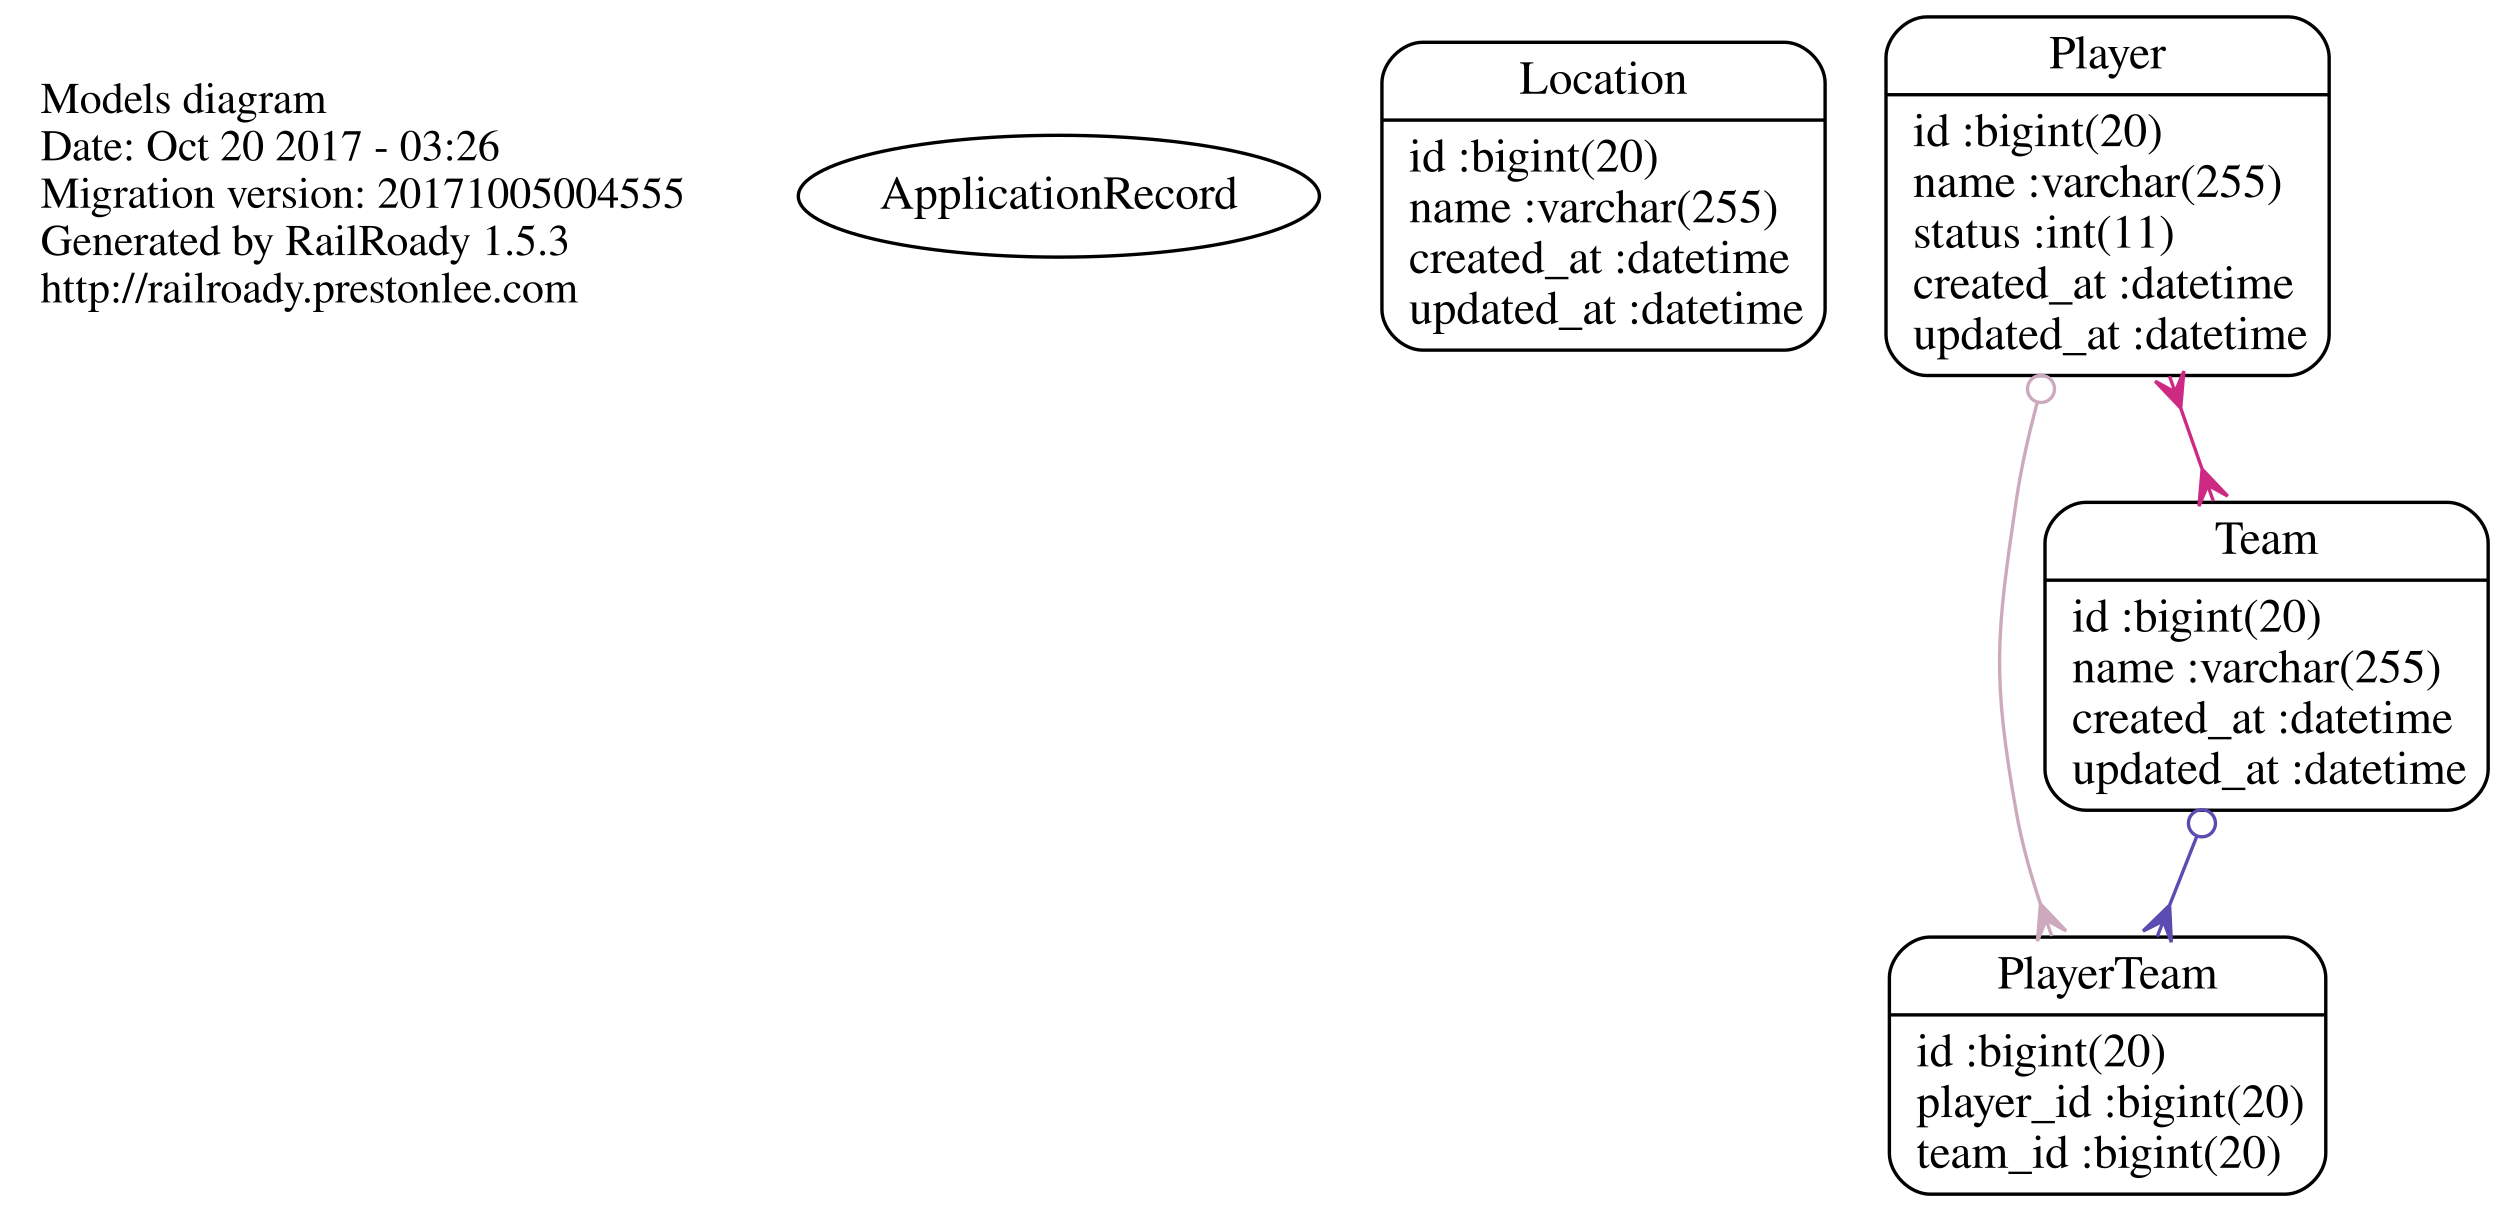
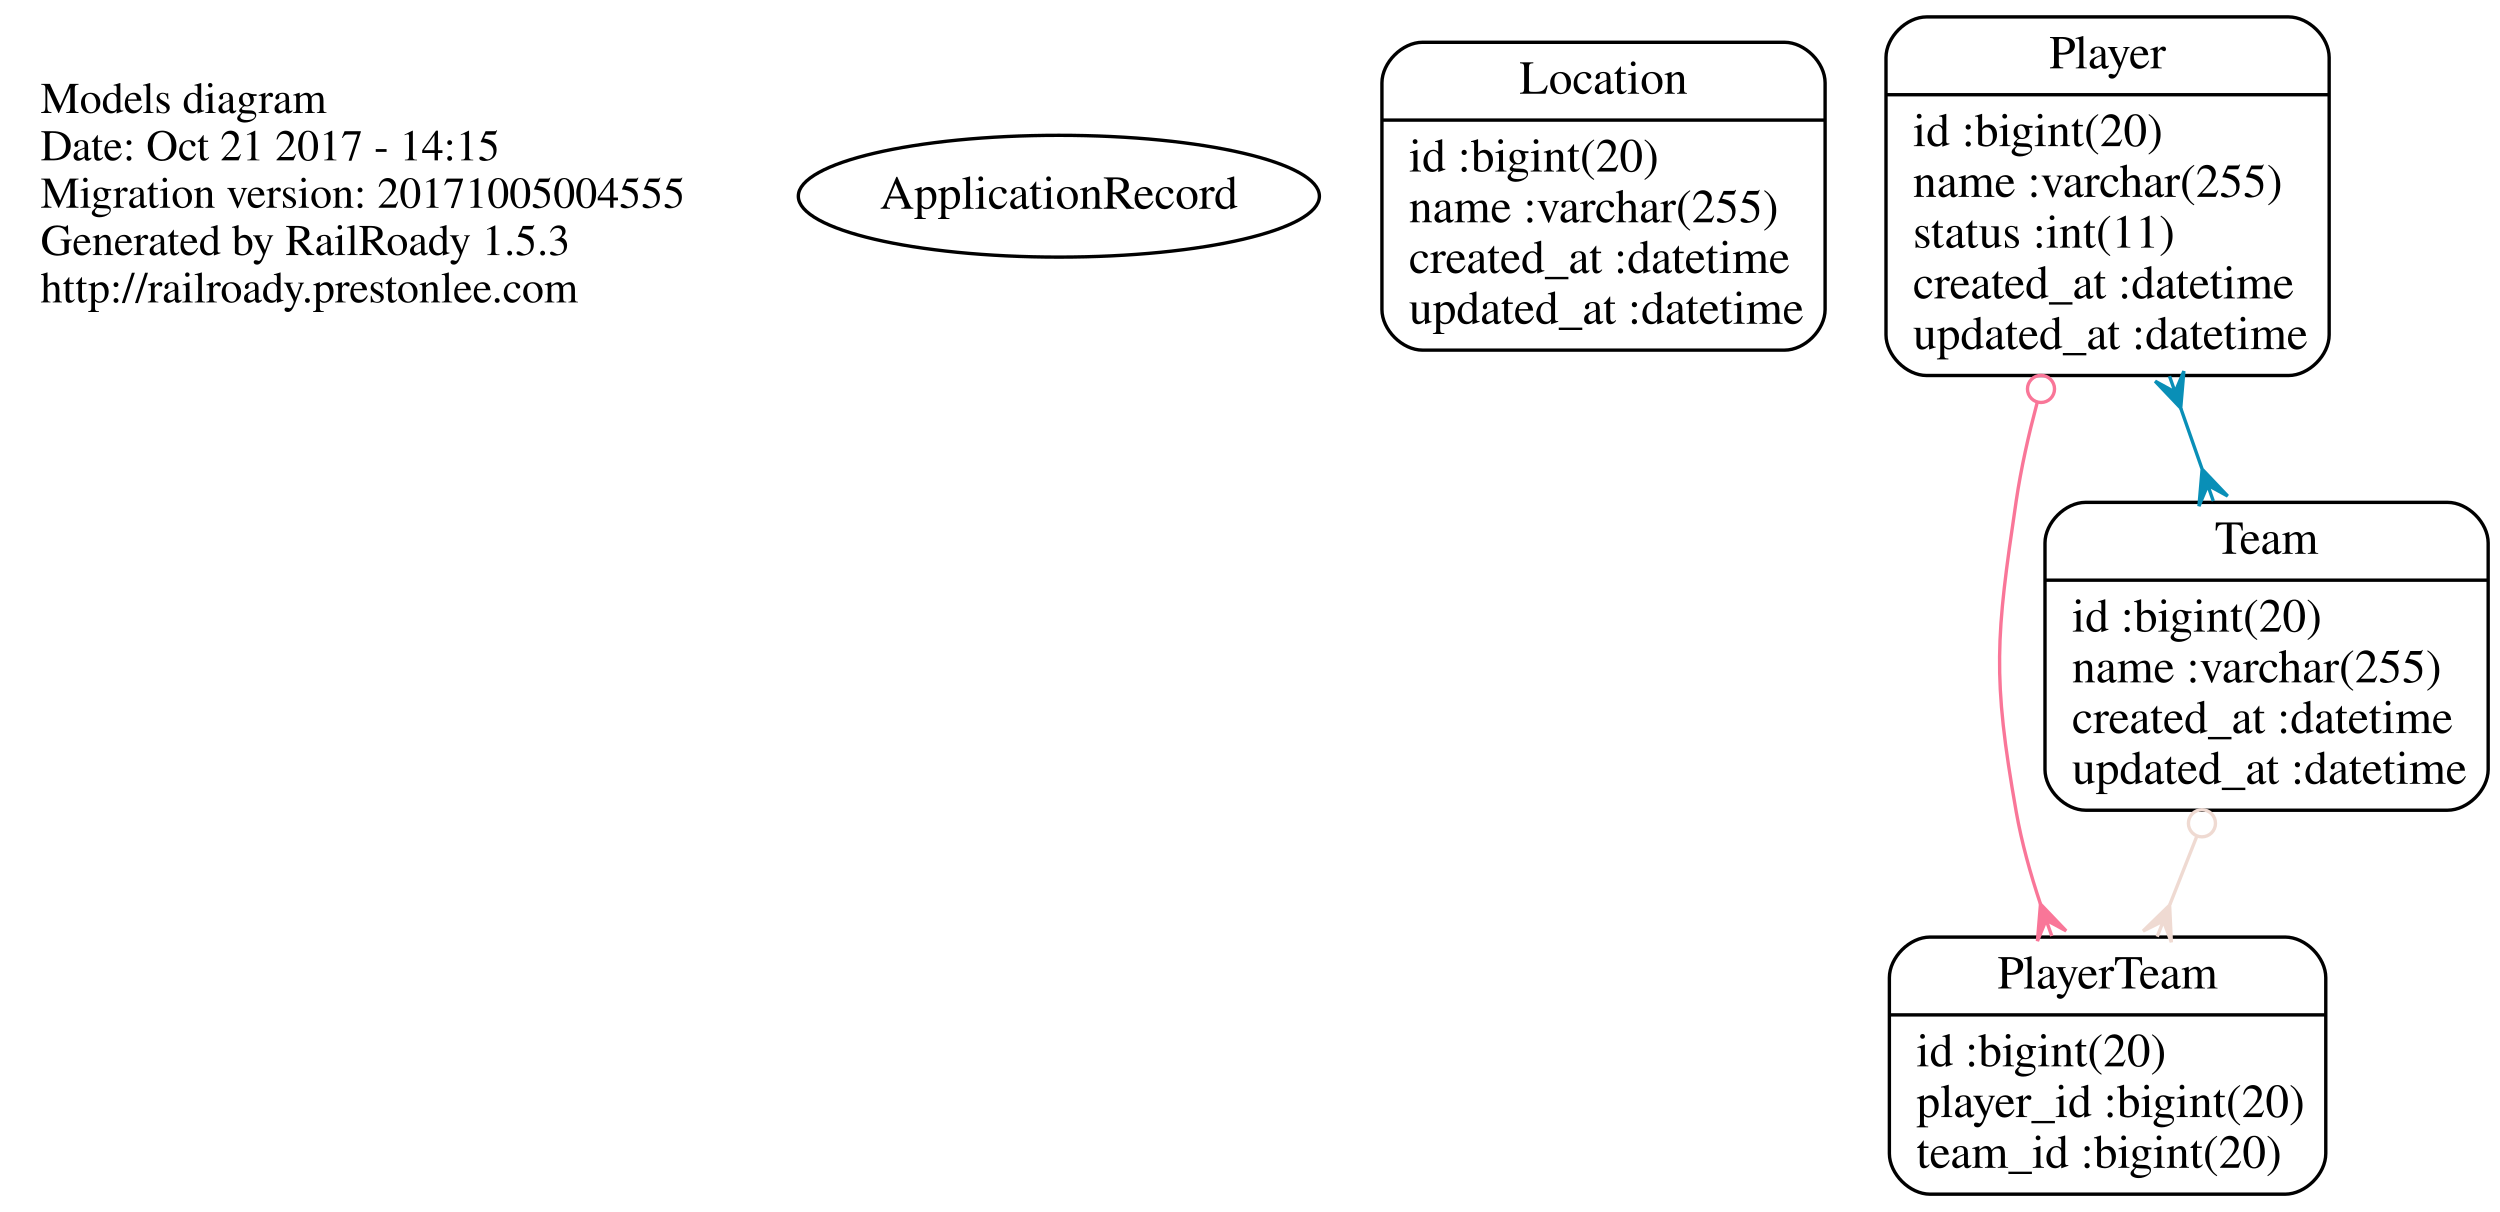
<svg xmlns="http://www.w3.org/2000/svg" width="739pt" height="358pt" viewBox="0.00 0.00 739.00 358.00">
  <g id="graph0" class="graph" transform="scale(1 1) rotate(0) translate(4 354)">
    <polygon fill="none" stroke="none" points="-4,4 -4,-354 735,-354 735,4 -4,4" />
    <g id="node1" class="node">
      <text text-anchor="start" x="8" y="-320.6" font-family="Times,serif" font-size="13.00">Models diagram</text>
-       <text text-anchor="start" x="8" y="-306.6" font-family="Times,serif" font-size="13.00">Date: Oct 20 2017 - 03:26</text>
+       <text text-anchor="start" x="8" y="-306.6" font-family="Times,serif" font-size="13.00">Date: Oct 21 2017 - 14:15</text>
      <text text-anchor="start" x="8" y="-292.6" font-family="Times,serif" font-size="13.00">Migration version: 20171005004555</text>
      <text text-anchor="start" x="8" y="-278.6" font-family="Times,serif" font-size="13.00">Generated by RailRoady 1.5.3</text>
      <text text-anchor="start" x="8" y="-264.6" font-family="Times,serif" font-size="13.00">http://railroady.prestonlee.com</text>
    </g>
    <g id="node2" class="node">
      <ellipse fill="none" stroke="black" cx="309" cy="-296" rx="77.015" ry="18" />
      <text text-anchor="middle" x="309" y="-292.3" font-family="Times,serif" font-size="14.00">ApplicationRecord</text>
    </g>
    <g id="node3" class="node">
      <path fill="none" stroke="black" d="M416.5,-250.5C416.5,-250.5 523.5,-250.5 523.5,-250.5 529.5,-250.5 535.5,-256.5 535.5,-262.5 535.5,-262.5 535.5,-329.5 535.5,-329.5 535.5,-335.5 529.5,-341.5 523.5,-341.5 523.5,-341.5 416.5,-341.5 416.5,-341.5 410.5,-341.5 404.5,-335.5 404.5,-329.5 404.5,-329.5 404.5,-262.5 404.5,-262.5 404.5,-256.5 410.5,-250.5 416.5,-250.5" />
      <text text-anchor="middle" x="470" y="-326.3" font-family="Times,serif" font-size="14.00">Location</text>
      <polyline fill="none" stroke="black" points="404.5,-318.5 535.5,-318.5 " />
      <text text-anchor="start" x="412.5" y="-303.3" font-family="Times,serif" font-size="14.00">id :bigint(20)</text>
      <text text-anchor="start" x="412.5" y="-288.3" font-family="Times,serif" font-size="14.00">name :varchar(255)</text>
      <text text-anchor="start" x="412.5" y="-273.3" font-family="Times,serif" font-size="14.00">created_at :datetime</text>
      <text text-anchor="start" x="412.5" y="-258.3" font-family="Times,serif" font-size="14.00">updated_at :datetime</text>
    </g>
    <g id="node4" class="node">
      <path fill="none" stroke="black" d="M565.5,-243C565.5,-243 672.5,-243 672.5,-243 678.5,-243 684.5,-249 684.5,-255 684.5,-255 684.5,-337 684.5,-337 684.5,-343 678.5,-349 672.5,-349 672.5,-349 565.5,-349 565.5,-349 559.5,-349 553.5,-343 553.5,-337 553.5,-337 553.5,-255 553.5,-255 553.5,-249 559.5,-243 565.5,-243" />
      <text text-anchor="middle" x="619" y="-333.8" font-family="Times,serif" font-size="14.00">Player</text>
      <polyline fill="none" stroke="black" points="553.5,-326 684.5,-326 " />
      <text text-anchor="start" x="561.5" y="-310.8" font-family="Times,serif" font-size="14.00">id :bigint(20)</text>
      <text text-anchor="start" x="561.5" y="-295.8" font-family="Times,serif" font-size="14.00">name :varchar(255)</text>
      <text text-anchor="start" x="561.5" y="-280.8" font-family="Times,serif" font-size="14.00">status :int(11)</text>
      <text text-anchor="start" x="561.5" y="-265.8" font-family="Times,serif" font-size="14.00">created_at :datetime</text>
      <text text-anchor="start" x="561.5" y="-250.8" font-family="Times,serif" font-size="14.00">updated_at :datetime</text>
    </g>
    <g id="node5" class="node">
      <path fill="none" stroke="black" d="M566.5,-1C566.5,-1 671.5,-1 671.5,-1 677.5,-1 683.5,-7 683.5,-13 683.5,-13 683.5,-65 683.5,-65 683.5,-71 677.5,-77 671.5,-77 671.5,-77 566.5,-77 566.5,-77 560.5,-77 554.5,-71 554.5,-65 554.5,-65 554.5,-13 554.5,-13 554.5,-7 560.5,-1 566.5,-1" />
      <text text-anchor="middle" x="619" y="-61.8" font-family="Times,serif" font-size="14.00">PlayerTeam</text>
      <polyline fill="none" stroke="black" points="554.5,-54 683.5,-54 " />
      <text text-anchor="start" x="562.5" y="-38.8" font-family="Times,serif" font-size="14.00">id :bigint(20)</text>
      <text text-anchor="start" x="562.5" y="-23.8" font-family="Times,serif" font-size="14.00">player_id :bigint(20)</text>
      <text text-anchor="start" x="562.5" y="-8.8" font-family="Times,serif" font-size="14.00">team_id :bigint(20)</text>
    </g>
    <g id="edge1" class="edge">
-       <path fill="none" stroke="#cda9bd" d="M598.173,-234.925C595.613,-225.355 593.407,-215.483 592,-206 586,-165.554 584.884,-154.265 592,-114 593.591,-105 596.191,-95.656 599.165,-86.761" />
-       <ellipse fill="none" stroke="#cda9bd" cx="599.32" cy="-239.026" rx="4" ry="4" />
-       <polygon fill="#cda9bd" stroke="#cda9bd" points="599.169,-86.749 606.75,-78.826 600.839,-82.036 602.509,-77.323 602.509,-77.323 602.509,-77.323 600.839,-82.036 598.267,-75.82 599.169,-86.749 599.169,-86.749" />
+       <path fill="none" stroke="#f97698" d="M598.173,-234.925C595.613,-225.355 593.407,-215.483 592,-206 586,-165.554 584.884,-154.265 592,-114 593.591,-105 596.191,-95.656 599.165,-86.761" />
+       <ellipse fill="none" stroke="#f97698" cx="599.32" cy="-239.026" rx="4" ry="4" />
+       <polygon fill="#f97698" stroke="#f97698" points="599.169,-86.749 606.75,-78.826 600.839,-82.036 602.509,-77.323 602.509,-77.323 602.509,-77.323 600.839,-82.036 598.267,-75.82 599.169,-86.749 599.169,-86.749" />
    </g>
    <g id="node6" class="node">
      <path fill="none" stroke="black" d="M612.5,-114.5C612.5,-114.5 719.5,-114.5 719.5,-114.5 725.5,-114.5 731.5,-120.5 731.5,-126.5 731.5,-126.5 731.5,-193.5 731.5,-193.5 731.5,-199.5 725.5,-205.5 719.5,-205.5 719.5,-205.5 612.5,-205.5 612.5,-205.5 606.5,-205.5 600.5,-199.5 600.5,-193.5 600.5,-193.5 600.5,-126.5 600.5,-126.5 600.5,-120.5 606.5,-114.5 612.5,-114.5" />
      <text text-anchor="middle" x="666" y="-190.3" font-family="Times,serif" font-size="14.00">Team</text>
      <polyline fill="none" stroke="black" points="600.5,-182.5 731.5,-182.5 " />
      <text text-anchor="start" x="608.5" y="-167.3" font-family="Times,serif" font-size="14.00">id :bigint(20)</text>
      <text text-anchor="start" x="608.5" y="-152.3" font-family="Times,serif" font-size="14.00">name :varchar(255)</text>
      <text text-anchor="start" x="608.5" y="-137.3" font-family="Times,serif" font-size="14.00">created_at :datetime</text>
      <text text-anchor="start" x="608.5" y="-122.3" font-family="Times,serif" font-size="14.00">updated_at :datetime</text>
    </g>
    <g id="edge2" class="edge">
-       <path fill="none" stroke="#ce2a84" d="M640.653,-233.266C642.728,-227.351 644.821,-221.382 646.869,-215.543" />
-       <polygon fill="#ce2a84" stroke="#ce2a84" points="640.616,-233.372 633.06,-241.319 638.961,-238.09 637.306,-242.808 637.306,-242.808 637.306,-242.808 638.961,-238.09 641.552,-244.298 640.616,-233.372 640.616,-233.372" />
-       <polygon fill="#ce2a84" stroke="#ce2a84" points="646.951,-215.31 654.507,-207.363 648.606,-210.592 650.261,-205.873 650.261,-205.873 650.261,-205.873 648.606,-210.592 646.014,-204.384 646.951,-215.31 646.951,-215.31" />
+       <path fill="none" stroke="#098fb7" d="M640.653,-233.266C642.728,-227.351 644.821,-221.382 646.869,-215.543" />
+       <polygon fill="#098fb7" stroke="#098fb7" points="640.616,-233.372 633.06,-241.319 638.961,-238.09 637.306,-242.808 637.306,-242.808 637.306,-242.808 638.961,-238.09 641.552,-244.298 640.616,-233.372 640.616,-233.372" />
+       <polygon fill="#098fb7" stroke="#098fb7" points="646.951,-215.31 654.507,-207.363 648.606,-210.592 650.261,-205.873 650.261,-205.873 650.261,-205.873 648.606,-210.592 646.014,-204.384 646.951,-215.31 646.951,-215.31" />
    </g>
    <g id="edge3" class="edge">
-       <path fill="none" stroke="#5a4cb1" d="M645.376,-106.783C642.725,-100.07 640.024,-93.231 637.411,-86.615" />
-       <ellipse fill="none" stroke="#5a4cb1" cx="646.896" cy="-110.63" rx="4" ry="4" />
-       <polygon fill="#5a4cb1" stroke="#5a4cb1" points="637.336,-86.424 637.848,-75.47 635.499,-81.774 633.662,-77.123 633.662,-77.123 633.662,-77.123 635.499,-81.774 629.477,-78.776 637.336,-86.424 637.336,-86.424" />
+       <path fill="none" stroke="#efdad2" d="M645.376,-106.783C642.725,-100.07 640.024,-93.231 637.411,-86.615" />
+       <ellipse fill="none" stroke="#efdad2" cx="646.896" cy="-110.63" rx="4" ry="4" />
+       <polygon fill="#efdad2" stroke="#efdad2" points="637.336,-86.424 637.848,-75.47 635.499,-81.774 633.662,-77.123 633.662,-77.123 633.662,-77.123 635.499,-81.774 629.477,-78.776 637.336,-86.424 637.336,-86.424" />
    </g>
  </g>
</svg>
